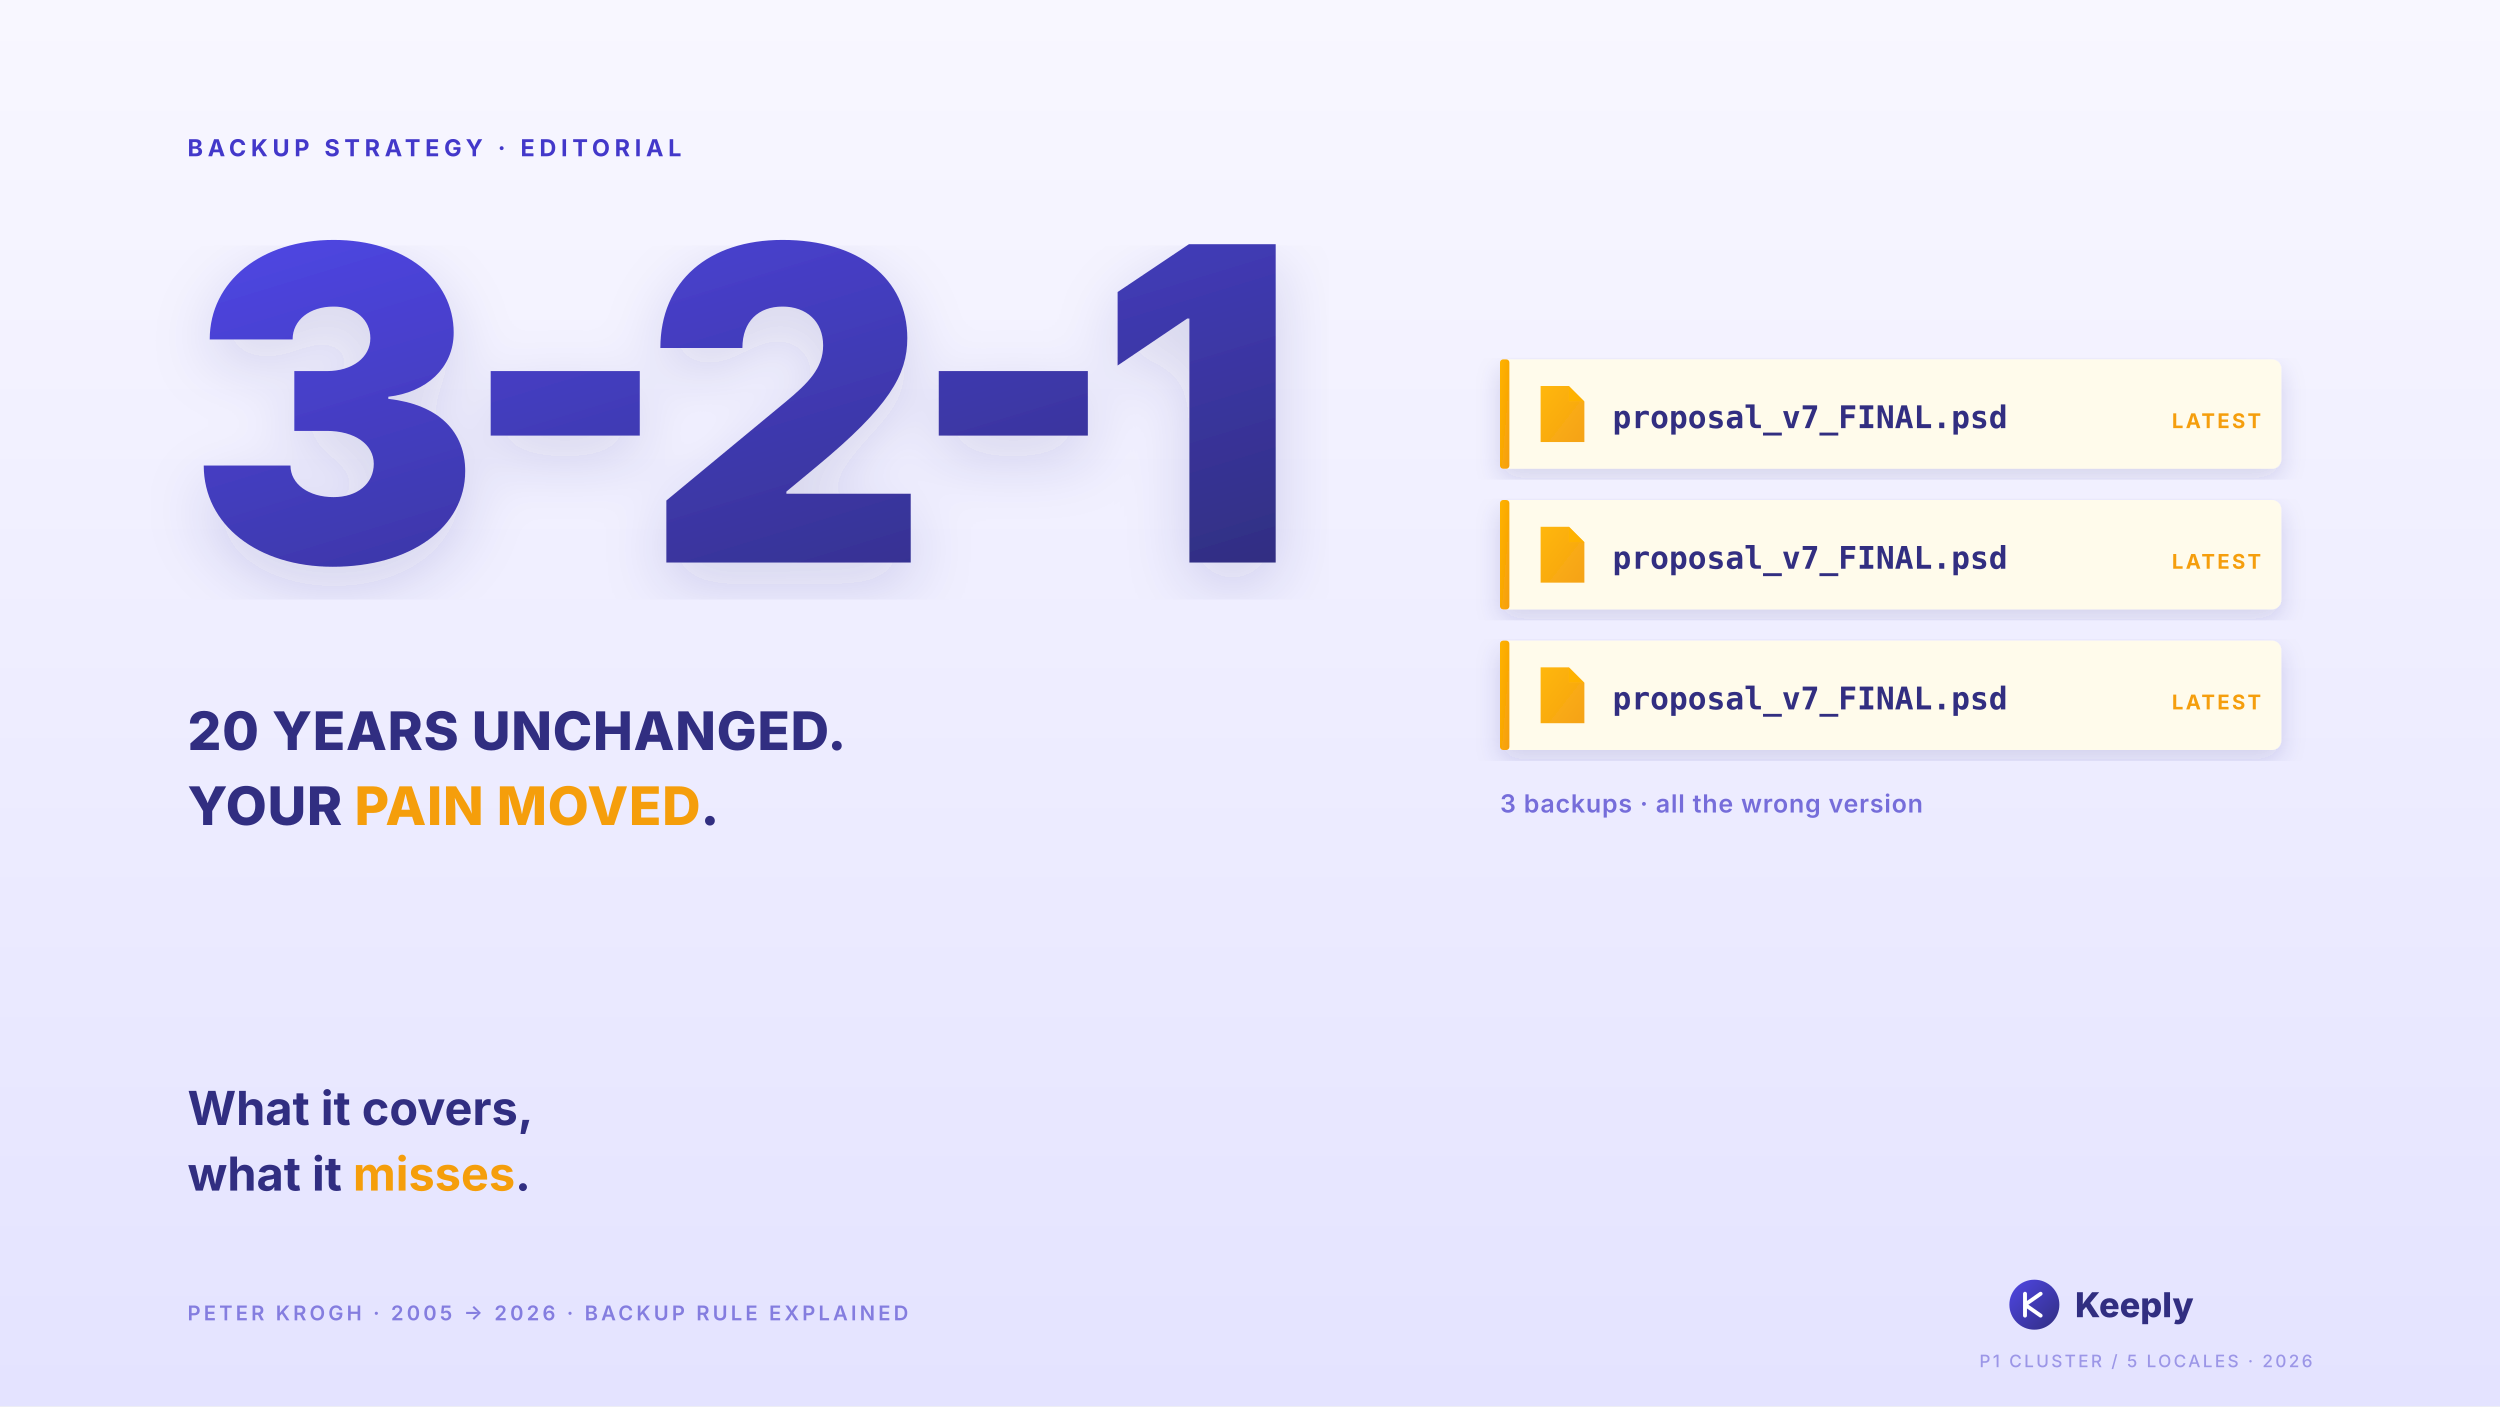
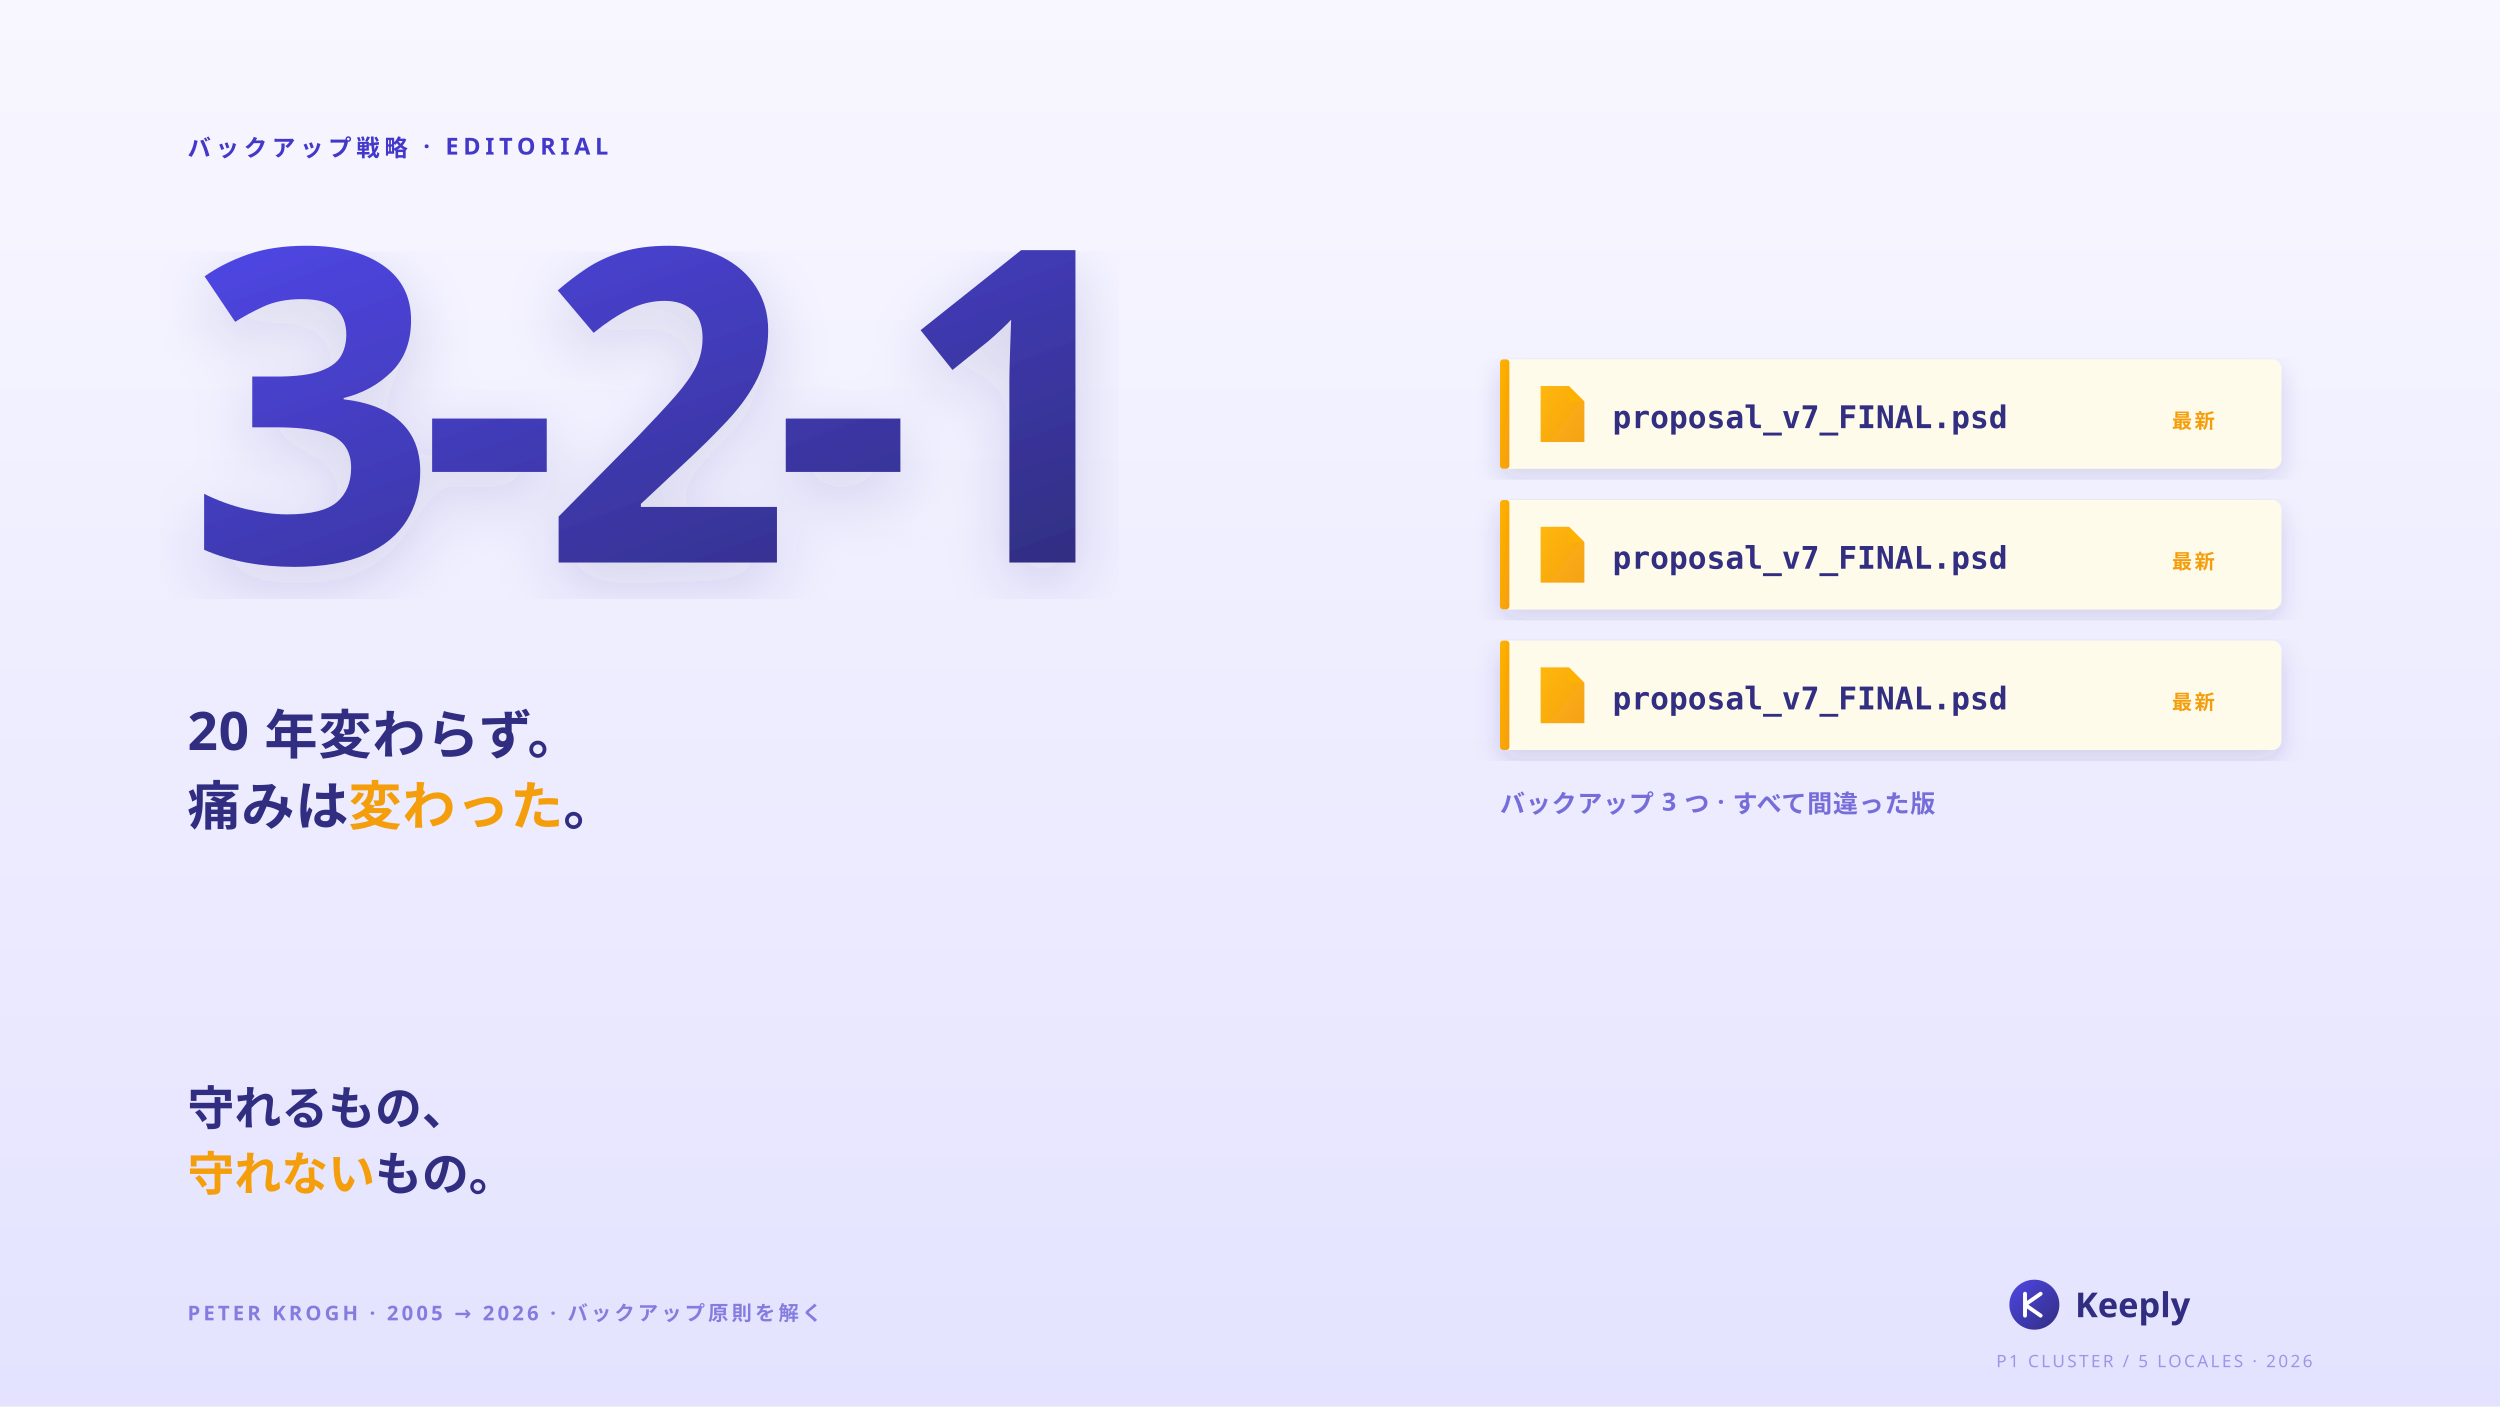
- <svg xmlns="http://www.w3.org/2000/svg" viewBox="0 0 1600 900" fill="none" font-family="'Inter','Noto Sans TC','PingFang TC','Microsoft JhengHei',system-ui,sans-serif">
+ <svg xmlns="http://www.w3.org/2000/svg" viewBox="0 0 1600 900" fill="none" font-family="'Noto Sans JP','Hiragino Kaku Gothic ProN','Yu Gothic',sans-serif">
  <defs>
    <linearGradient id="grad-indigo" x1="0" y1="0" x2="1" y2="1">
      <stop offset="0" stop-color="#4F46E5" />
      <stop offset="1" stop-color="#312E81" />
    </linearGradient>
    <linearGradient id="grad-amber" x1="0" y1="0" x2="1" y2="1">
      <stop offset="0" stop-color="#FFB300" />
      <stop offset="1" stop-color="#F59E0B" />
    </linearGradient>
    <linearGradient id="grad-paper" x1="0" y1="0" x2="0" y2="1">
      <stop offset="0" stop-color="#F8F7FF" />
      <stop offset="1" stop-color="#E4E3FF" />
    </linearGradient>
    <symbol id="doc-icon-amber" viewBox="0 0 32 36">
      <path d="M2 0 L20 0 L30 10 L30 36 L2 36 Z" fill="url(#grad-amber)" opacity="0.95" />
      <path d="M20 0 L30 10 L20 10 Z" fill="#FFB300" opacity="0.7" />
    </symbol>
    <symbol id="keeply-lockup" viewBox="0 0 200 50">
      <circle cx="22" cy="25" r="16" fill="url(#grad-indigo)" />
      <path d="M16 18 L16 32 M16 25 L26 18 M16 25 L26 32" stroke="white" stroke-width="2.5" fill="none" stroke-linecap="round" />
      <text x="48" y="33" font-size="22" font-weight="800" fill="#312E81">Keeply</text>
    </symbol>
    <filter id="soft-shadow" x="-10%" y="-10%" width="120%" height="120%">
      <feDropShadow dx="0" dy="6" stdDeviation="8" flood-color="#312E81" flood-opacity="0.15" />
    </filter>
    <filter id="hero-shadow" x="-5%" y="-5%" width="110%" height="115%">
      <feDropShadow dx="0" dy="14" stdDeviation="20" flood-color="#312E81" flood-opacity="0.15" />
    </filter>
  </defs>
  <rect width="1600" height="900" fill="url(#grad-paper)" />
  <g transform="translate(120, 100)">
-     <text x="0" y="0" font-size="15" font-weight="700" fill="#4338CA" letter-spacing="3">BACKUP STRATEGY · EDITORIAL</text>
+     <text x="0" y="0" font-size="15" font-weight="700" fill="#4338CA" letter-spacing="3">バックアップ戦略 · EDITORIAL</text>
  </g>
  <g transform="translate(120, 360)" filter="url(#hero-shadow)">
    <text x="0" y="0" font-size="280" font-weight="900" fill="url(#grad-indigo)" letter-spacing="-12">3-2-1</text>
  </g>
  <g transform="translate(120, 480)">
-     <text x="0" y="0" font-size="34" font-weight="800" fill="#312E81" letter-spacing="0.5">20 YEARS UNCHANGED.</text>
-     <text x="0" y="48" font-size="34" font-weight="800" fill="#312E81" letter-spacing="0.5">YOUR <tspan fill="#F59E0B">PAIN MOVED</tspan>.</text>
+     <text x="0" y="0" font-size="34" font-weight="800" fill="#312E81" letter-spacing="0.5">20 年変わらず。</text>
+     <text x="0" y="48" font-size="34" font-weight="800" fill="#312E81" letter-spacing="0.5">痛みは<tspan fill="#F59E0B">変わった</tspan>。</text>
  </g>
  <g transform="translate(960, 230)">
    <g transform="translate(0, 0)" filter="url(#soft-shadow)">
      <rect width="500" height="70" fill="#FFFBEB" rx="6" />
      <rect x="0" y="0" width="6" height="70" fill="url(#grad-amber)" rx="2" />
      <use href="#doc-icon-amber" x="24" y="17" width="32" height="36" />
      <text x="72" y="44" font-size="20" font-weight="700" fill="#312E81" font-family="'JetBrains Mono','Fira Code',ui-monospace,monospace">proposal_v7_FINAL.psd</text>
-       <text x="430" y="44" font-size="13" font-weight="700" fill="#F59E0B" letter-spacing="1.5">LATEST</text>
+       <text x="430" y="44" font-size="13" font-weight="700" fill="#F59E0B" letter-spacing="1.5">最新</text>
    </g>
    <g transform="translate(0, 90)" filter="url(#soft-shadow)">
      <rect width="500" height="70" fill="#FFFBEB" rx="6" />
      <rect x="0" y="0" width="6" height="70" fill="url(#grad-amber)" rx="2" />
      <use href="#doc-icon-amber" x="24" y="17" width="32" height="36" />
      <text x="72" y="44" font-size="20" font-weight="700" fill="#312E81" font-family="'JetBrains Mono','Fira Code',ui-monospace,monospace">proposal_v7_FINAL.psd</text>
-       <text x="430" y="44" font-size="13" font-weight="700" fill="#F59E0B" letter-spacing="1.5">LATEST</text>
+       <text x="430" y="44" font-size="13" font-weight="700" fill="#F59E0B" letter-spacing="1.5">最新</text>
    </g>
    <g transform="translate(0, 180)" filter="url(#soft-shadow)">
      <rect width="500" height="70" fill="#FFFBEB" rx="6" />
      <rect x="0" y="0" width="6" height="70" fill="url(#grad-amber)" rx="2" />
      <use href="#doc-icon-amber" x="24" y="17" width="32" height="36" />
      <text x="72" y="44" font-size="20" font-weight="700" fill="#312E81" font-family="'JetBrains Mono','Fira Code',ui-monospace,monospace">proposal_v7_FINAL.psd</text>
-       <text x="430" y="44" font-size="13" font-weight="700" fill="#F59E0B" letter-spacing="1.5">LATEST</text>
+       <text x="430" y="44" font-size="13" font-weight="700" fill="#F59E0B" letter-spacing="1.5">最新</text>
    </g>
    <g transform="translate(0, 290)">
-       <text x="0" y="0" font-size="16" font-weight="600" fill="#4338CA" opacity="0.7" letter-spacing="0.5">3 backups · all the wrong version</text>
+       <text x="0" y="0" font-size="16" font-weight="600" fill="#4338CA" opacity="0.7" letter-spacing="0.5">バックアップ 3 つ · すべて間違った版</text>
    </g>
  </g>
  <g transform="translate(120, 720)">
-     <text x="0" y="0" font-size="30" font-weight="700" fill="#312E81">What it covers,</text>
-     <text x="0" y="42" font-size="30" font-weight="700" fill="#312E81">what it <tspan fill="#F59E0B">misses</tspan>.</text>
+     <text x="0" y="0" font-size="30" font-weight="700" fill="#312E81">守れるもの、</text>
+     <text x="0" y="42" font-size="30" font-weight="700" fill="#312E81">
+       <tspan fill="#F59E0B">守れない</tspan>もの。</text>
  </g>
  <g transform="translate(120, 845)">
-     <text x="0" y="0" font-size="13" font-weight="600" fill="#4338CA" opacity="0.6" letter-spacing="2">PETER KROGH · 2005 → 2026 · BACKUP RULE EXPLAINED</text>
+     <text x="0" y="0" font-size="13" font-weight="600" fill="#4338CA" opacity="0.6" letter-spacing="2">PETER KROGH · 2005 → 2026 · バックアップ原則を解く</text>
  </g>
  <use href="#keeply-lockup" x="1280" y="810" width="200" height="50" />
  <g transform="translate(1480, 875)">
    <text x="0" y="0" font-size="11" font-weight="500" fill="#4338CA" opacity="0.45" letter-spacing="1.5" text-anchor="end">P1 CLUSTER / 5 LOCALES · 2026</text>
  </g>
</svg>
